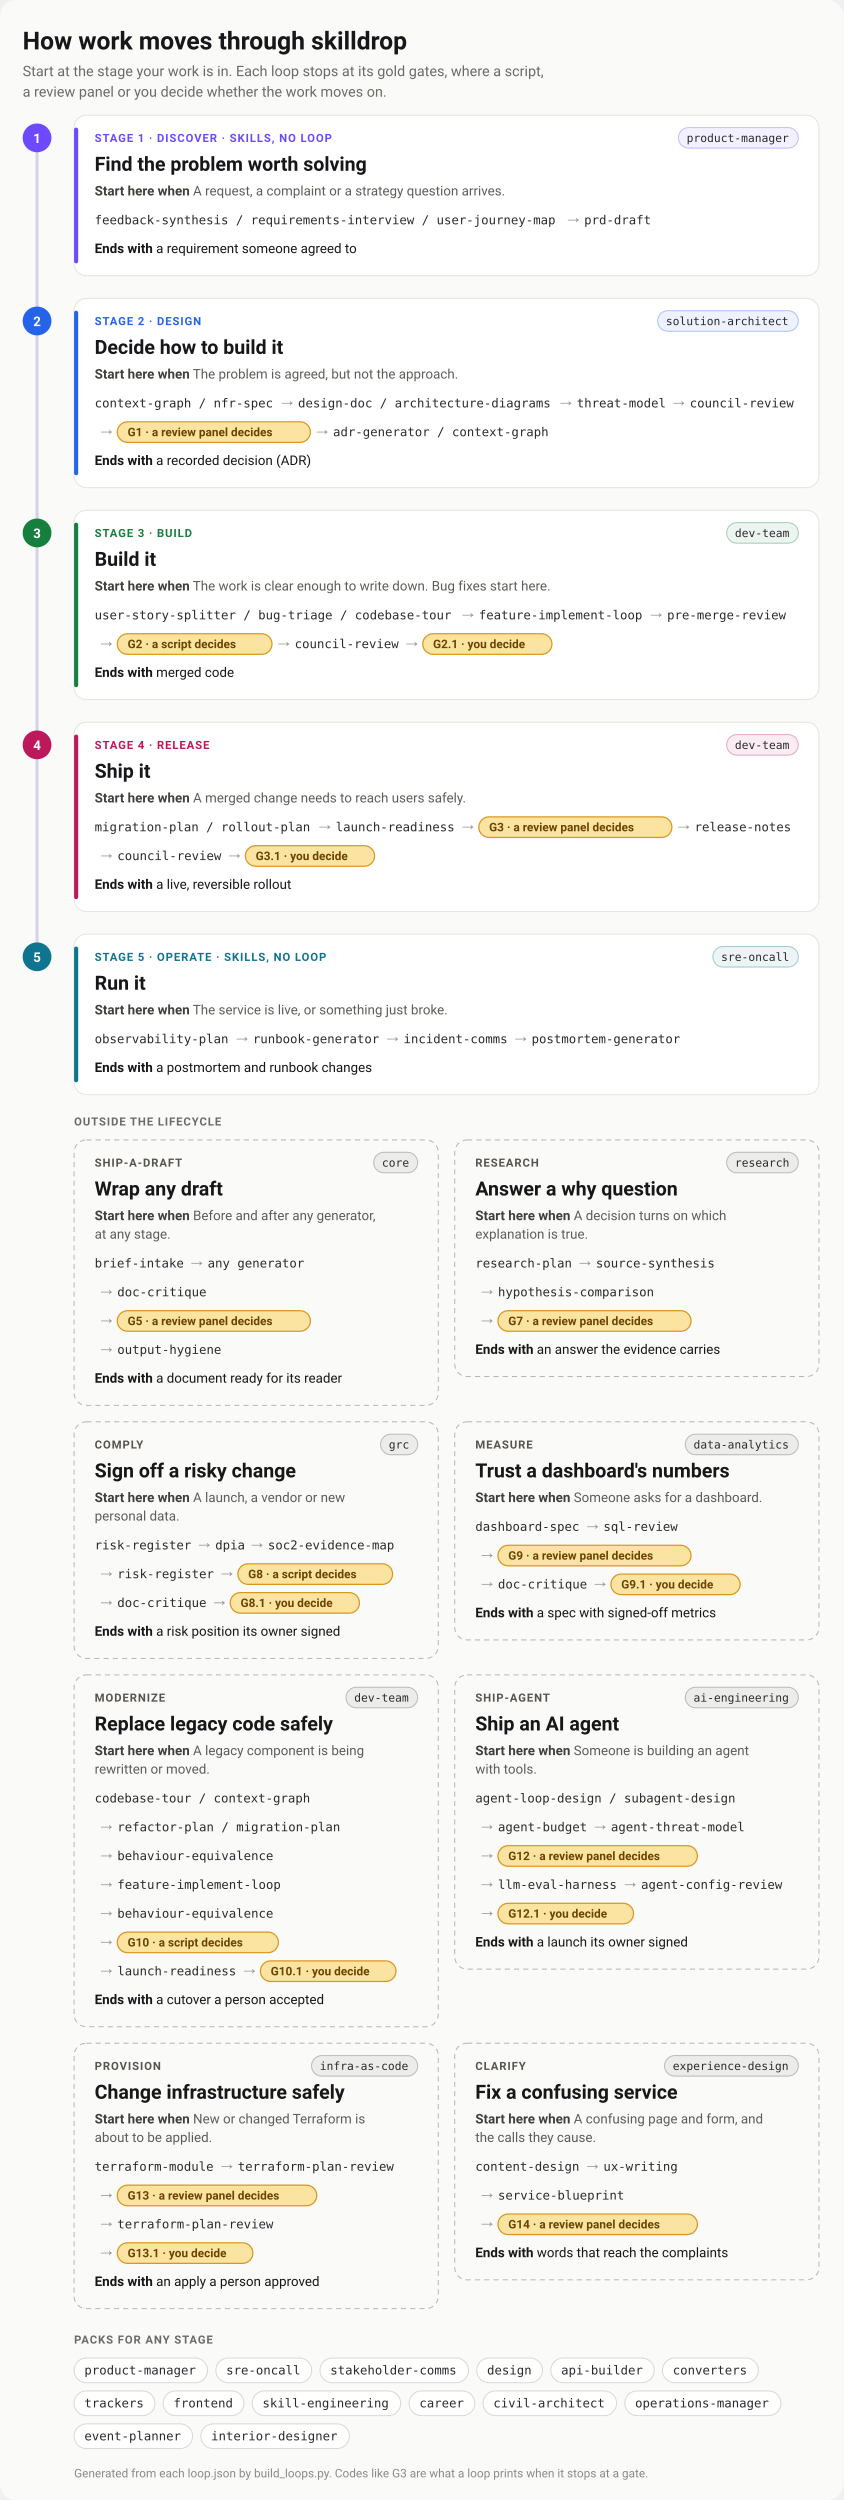
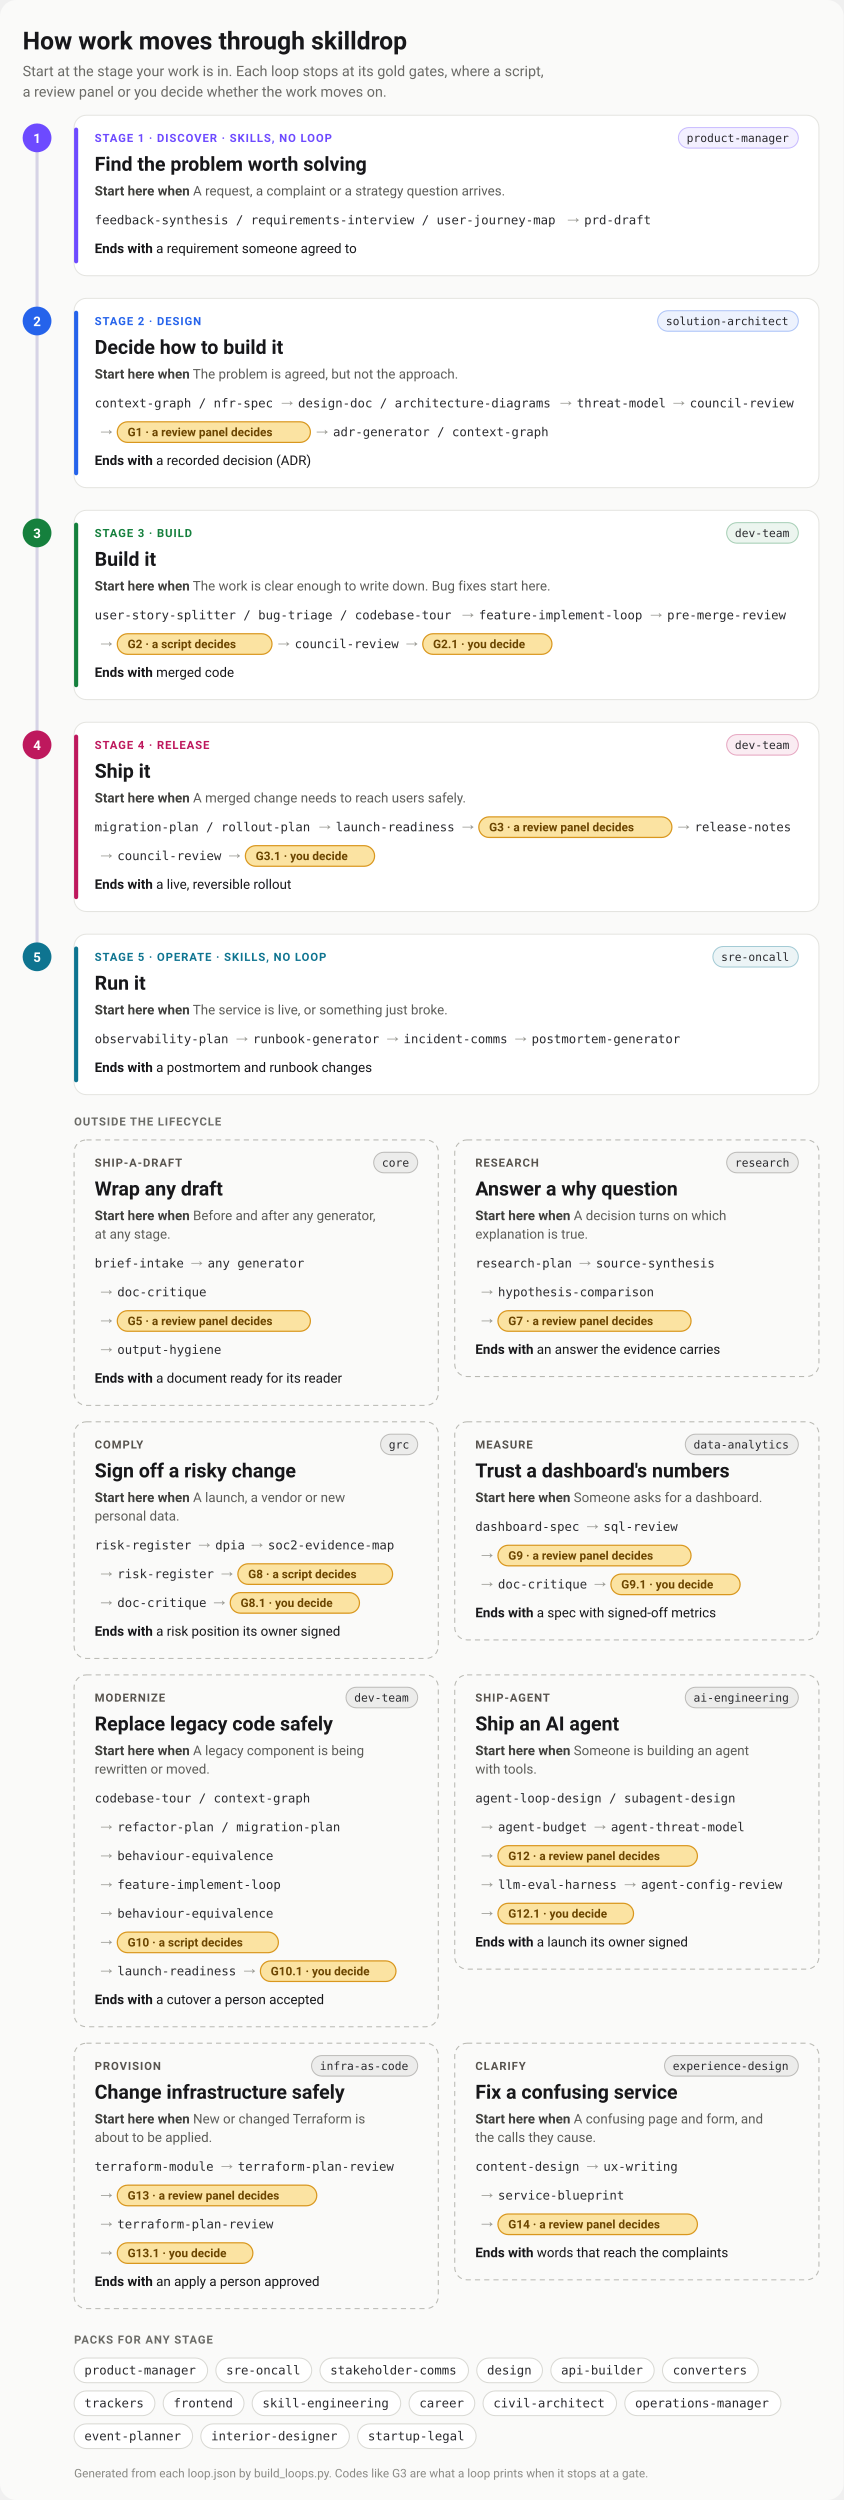
<svg xmlns="http://www.w3.org/2000/svg" viewBox="0 0 820 2430" width="820" height="2430" role="img" aria-labelledby="om-title om-desc">
  <style>.s,text{font-family:-apple-system,BlinkMacSystemFont,'Segoe UI',Roboto,Helvetica,Arial,sans-serif;}.title{font-size:24px;font-weight:700;fill:#17171a;}.sub{font-size:14px;fill:#6a6a66;}.label{font-size:11px;font-weight:700;letter-spacing:.08em;}.h{font-size:19px;font-weight:700;fill:#17171a;}.muted{font-size:13px;fill:#5c5c58;}.mono,.chip{font-family:ui-monospace,SFMono-Regular,'SF Mono',Menlo,Consolas,monospace;font-size:12px;fill:#2a2a2e;}.chip{font-size:11px;}.arrow{font-size:13px;fill:#9a9a94;}.gate{fill:#FBE3A2;stroke:#D9971E;stroke-width:1.2;}.gatet{font-size:11.5px;font-weight:700;fill:#6B4500;}.ends{font-size:13px;fill:#17171a;}.endsl,.startl{font-weight:700;}.startl{fill:#3f3f3c;}.card{fill:#fff;stroke:#e4e4e0;}.dashed{fill:#fafaf9;stroke:#b8b8b2;stroke-dasharray:5 4;}.rail{stroke:#d6d3e6;stroke-width:3;}.num{font-size:13px;font-weight:700;fill:#fff;text-anchor:middle;}.section{font-size:11px;font-weight:700;letter-spacing:.08em;fill:#6a6a66;}.pack{fill:#fff;stroke:#d9d9d4;}.foot{font-size:11.5px;fill:#8a8a85;}</style>
  <rect width="820" height="2430" rx="16" fill="#fafaf9" />
  <text x="22" y="48" class="title">How work moves through skilldrop</text>
  <text x="22" y="74" class="sub">Start at the stage your work is in. Each loop stops at its gold gates, where a script,</text>
  <text x="22" y="94" class="sub">a review panel or you decide whether the work moves on.</text>
  <line x1="36" y1="134" x2="36" y2="930" class="rail" />
  <circle cx="36" cy="134" r="14" fill="#6d4aff" />
  <text x="36" y="139" class="num">1</text>
  <circle cx="36" cy="312" r="14" fill="#2563eb" />
  <text x="36" y="317" class="num">2</text>
  <circle cx="36" cy="518" r="14" fill="#15803d" />
  <text x="36" y="523" class="num">3</text>
  <circle cx="36" cy="724" r="14" fill="#be185d" />
  <text x="36" y="729" class="num">4</text>
  <circle cx="36" cy="930" r="14" fill="#0e7490" />
  <text x="36" y="935" class="num">5</text>
  <rect x="72" y="112" width="724" height="156" rx="12" class="card" />
  <rect x="72" y="124" width="4" height="132" rx="2" fill="#6d4aff" />
  <text x="92" y="138" class="label" fill="#6d4aff">STAGE 1 · DISCOVER · SKILLS, NO LOOP</text>
  <rect x="659.4" y="124" width="116.6" height="20" rx="10" fill="#6d4aff" fill-opacity=".08" stroke="#6d4aff" stroke-opacity=".35" />
  <text x="667.4" y="138" class="chip" fill="#6d4aff">product-manager</text>
  <text x="92" y="166" class="h">Find the problem worth solving</text>
  <text x="92" y="190" class="muted">
    <tspan class="startl">Start here when</tspan> A request, a complaint or a strategy question arrives.</text>
  <text x="92.0" y="218" class="mono">feedback-synthesis / requirements-interview / user-journey-map</text>
  <text x="550.8" y="218" class="arrow">→</text>
  <text x="567.8" y="218" class="mono">prd-draft</text>
  <text x="92" y="246" class="ends">
    <tspan class="endsl">Ends with</tspan> a requirement someone agreed to</text>
  <rect x="72" y="290" width="724" height="184" rx="12" class="card" />
  <rect x="72" y="302" width="4" height="160" rx="2" fill="#2563eb" />
  <text x="92" y="316" class="label" fill="#2563eb">STAGE 2 · DESIGN</text>
  <rect x="639.2" y="302" width="136.8" height="20" rx="10" fill="#2563eb" fill-opacity=".08" stroke="#2563eb" stroke-opacity=".35" />
  <text x="647.2" y="316" class="chip" fill="#2563eb">solution-architect</text>
  <text x="92" y="344" class="h">Decide how to build it</text>
  <text x="92" y="368" class="muted">
    <tspan class="startl">Start here when</tspan> The problem is agreed, but not the approach.</text>
  <text x="92.0" y="396" class="mono">context-graph / nfr-spec</text>
  <text x="272.7" y="396" class="arrow">→</text>
  <text x="289.7" y="396" class="mono">design-doc / architecture-diagrams</text>
  <text x="543.6" y="396" class="arrow">→</text>
  <text x="560.6" y="396" class="mono">threat-model</text>
  <text x="653.4" y="396" class="arrow">→</text>
  <text x="670.4" y="396" class="mono">council-review</text>
  <text x="97.0" y="424" class="arrow">→</text>
  <rect x="114.0" y="410" width="187.7" height="20" rx="10" class="gate" />
  <text x="124.0" y="424" class="gatet">G1 · a review panel decides</text>
  <text x="306.7" y="424" class="arrow">→</text>
  <text x="323.7" y="424" class="mono">adr-generator / context-graph</text>
  <text x="92" y="452" class="ends">
    <tspan class="endsl">Ends with</tspan> a recorded decision (ADR)</text>
  <rect x="72" y="496" width="724" height="184" rx="12" class="card" />
  <rect x="72" y="508" width="4" height="160" rx="2" fill="#15803d" />
  <text x="92" y="522" class="label" fill="#15803d">STAGE 3 · BUILD</text>
  <rect x="706.3" y="508" width="69.7" height="20" rx="10" fill="#15803d" fill-opacity=".08" stroke="#15803d" stroke-opacity=".35" />
  <text x="714.3" y="522" class="chip" fill="#15803d">dev-team</text>
  <text x="92" y="550" class="h">Build it</text>
  <text x="92" y="574" class="muted">
    <tspan class="startl">Start here when</tspan> The work is clear enough to write down. Bug fixes start here.</text>
  <text x="92.0" y="602" class="mono">user-story-splitter / bug-triage / codebase-tour</text>
  <text x="448.4" y="602" class="arrow">→</text>
  <text x="465.4" y="602" class="mono">feature-implement-loop</text>
  <text x="631.4" y="602" class="arrow">→</text>
  <text x="648.4" y="602" class="mono">pre-merge-review</text>
  <text x="97.0" y="630" class="arrow">→</text>
  <rect x="114.0" y="616" width="150.4" height="20" rx="10" class="gate" />
  <text x="124.0" y="630" class="gatet">G2 · a script decides</text>
  <text x="269.4" y="630" class="arrow">→</text>
  <text x="286.4" y="630" class="mono">council-review</text>
  <text x="393.9" y="630" class="arrow">→</text>
  <rect x="410.9" y="616" width="125.6" height="20" rx="10" class="gate" />
  <text x="420.9" y="630" class="gatet">G2.1 · you decide</text>
  <text x="92" y="658" class="ends">
    <tspan class="endsl">Ends with</tspan> merged code</text>
  <rect x="72" y="702" width="724" height="184" rx="12" class="card" />
  <rect x="72" y="714" width="4" height="160" rx="2" fill="#be185d" />
  <text x="92" y="728" class="label" fill="#be185d">STAGE 4 · RELEASE</text>
  <rect x="706.3" y="714" width="69.7" height="20" rx="10" fill="#be185d" fill-opacity=".08" stroke="#be185d" stroke-opacity=".35" />
  <text x="714.3" y="728" class="chip" fill="#be185d">dev-team</text>
  <text x="92" y="756" class="h">Ship it</text>
  <text x="92" y="780" class="muted">
    <tspan class="startl">Start here when</tspan> A merged change needs to reach users safely.</text>
  <text x="92.0" y="808" class="mono">migration-plan / rollout-plan</text>
  <text x="309.3" y="808" class="arrow">→</text>
  <text x="326.3" y="808" class="mono">launch-readiness</text>
  <text x="448.4" y="808" class="arrow">→</text>
  <rect x="465.4" y="794" width="187.7" height="20" rx="10" class="gate" />
  <text x="475.4" y="808" class="gatet">G3 · a review panel decides</text>
  <text x="658.1" y="808" class="arrow">→</text>
  <text x="675.1" y="808" class="mono">release-notes</text>
  <text x="97.0" y="836" class="arrow">→</text>
  <text x="114.0" y="836" class="mono">council-review</text>
  <text x="221.5" y="836" class="arrow">→</text>
  <rect x="238.5" y="822" width="125.6" height="20" rx="10" class="gate" />
  <text x="248.5" y="836" class="gatet">G3.1 · you decide</text>
  <text x="92" y="864" class="ends">
    <tspan class="endsl">Ends with</tspan> a live, reversible rollout</text>
  <rect x="72" y="908" width="724" height="156" rx="12" class="card" />
  <rect x="72" y="920" width="4" height="132" rx="2" fill="#0e7490" />
  <text x="92" y="934" class="label" fill="#0e7490">STAGE 5 · OPERATE · SKILLS, NO LOOP</text>
  <rect x="692.9" y="920" width="83.1" height="20" rx="10" fill="#0e7490" fill-opacity=".08" stroke="#0e7490" stroke-opacity=".35" />
  <text x="700.9" y="934" class="chip" fill="#0e7490">sre-oncall</text>
  <text x="92" y="962" class="h">Run it</text>
  <text x="92" y="986" class="muted">
    <tspan class="startl">Start here when</tspan> The service is live, or something just broke.</text>
  <text x="92.0" y="1014" class="mono">observability-plan</text>
  <text x="228.8" y="1014" class="arrow">→</text>
  <text x="245.8" y="1014" class="mono">runbook-generator</text>
  <text x="375.2" y="1014" class="arrow">→</text>
  <text x="392.2" y="1014" class="mono">incident-comms</text>
  <text x="499.7" y="1014" class="arrow">→</text>
  <text x="516.7" y="1014" class="mono">postmortem-generator</text>
  <text x="92" y="1042" class="ends">
    <tspan class="endsl">Ends with</tspan> a postmortem and runbook changes</text>
  <text x="72" y="1094" class="section">OUTSIDE THE LIFECYCLE</text>
  <rect x="72.0" y="1108" width="354.0" height="258" rx="12" class="card dashed" />
  <text x="92.0" y="1134" class="label" fill="#57534e">SHIP-A-DRAFT</text>
  <rect x="363.2" y="1120" width="42.8" height="20" rx="10" fill="#57534e" fill-opacity=".08" stroke="#57534e" stroke-opacity=".35" />
  <text x="371.2" y="1134" class="chip" fill="#57534e">core</text>
  <text x="92.0" y="1162" class="h">Wrap any draft</text>
  <text x="92.0" y="1186" class="muted">
    <tspan class="startl">Start here when</tspan> Before and after any generator,</text>
  <text x="92.0" y="1204" class="muted">at any stage.</text>
  <text x="92.0" y="1232" class="mono">brief-intake</text>
  <text x="184.8" y="1232" class="arrow">→</text>
  <text x="201.8" y="1232" class="mono">any generator</text>
  <text x="97.0" y="1260" class="arrow">→</text>
  <text x="114.0" y="1260" class="mono">doc-critique</text>
  <text x="97.0" y="1288" class="arrow">→</text>
  <rect x="114.0" y="1274" width="187.7" height="20" rx="10" class="gate" />
  <text x="124.0" y="1288" class="gatet">G5 · a review panel decides</text>
  <text x="97.0" y="1316" class="arrow">→</text>
  <text x="114.0" y="1316" class="mono">output-hygiene</text>
  <text x="92.0" y="1344" class="ends">
    <tspan class="endsl">Ends with</tspan> a document ready for its reader</text>
  <rect x="442.0" y="1108" width="354.0" height="230" rx="12" class="card dashed" />
  <text x="462.0" y="1134" class="label" fill="#57534e">RESEARCH</text>
  <rect x="706.3" y="1120" width="69.7" height="20" rx="10" fill="#57534e" fill-opacity=".08" stroke="#57534e" stroke-opacity=".35" />
  <text x="714.3" y="1134" class="chip" fill="#57534e">research</text>
  <text x="462.0" y="1162" class="h">Answer a why question</text>
  <text x="462.0" y="1186" class="muted">
    <tspan class="startl">Start here when</tspan> A decision turns on which</text>
  <text x="462.0" y="1204" class="muted">explanation is true.</text>
  <text x="462.0" y="1232" class="mono">research-plan</text>
  <text x="562.2" y="1232" class="arrow">→</text>
  <text x="579.2" y="1232" class="mono">source-synthesis</text>
  <text x="467.0" y="1260" class="arrow">→</text>
  <text x="484.0" y="1260" class="mono">hypothesis-comparison</text>
  <text x="467.0" y="1288" class="arrow">→</text>
  <rect x="484.0" y="1274" width="187.7" height="20" rx="10" class="gate" />
  <text x="494.0" y="1288" class="gatet">G7 · a review panel decides</text>
  <text x="462.0" y="1316" class="ends">
    <tspan class="endsl">Ends with</tspan> an answer the evidence carries</text>
  <rect x="72.0" y="1382" width="354.0" height="230" rx="12" class="card dashed" />
  <text x="92.0" y="1408" class="label" fill="#57534e">COMPLY</text>
  <rect x="369.9" y="1394" width="36.1" height="20" rx="10" fill="#57534e" fill-opacity=".08" stroke="#57534e" stroke-opacity=".35" />
  <text x="377.9" y="1408" class="chip" fill="#57534e">grc</text>
  <text x="92.0" y="1436" class="h">Sign off a risky change</text>
  <text x="92.0" y="1460" class="muted">
    <tspan class="startl">Start here when</tspan> A launch, a vendor or new</text>
  <text x="92.0" y="1478" class="muted">personal data.</text>
  <text x="92.0" y="1506" class="mono">risk-register</text>
  <text x="192.2" y="1506" class="arrow">→</text>
  <text x="209.2" y="1506" class="mono">dpia</text>
  <text x="243.4" y="1506" class="arrow">→</text>
  <text x="260.4" y="1506" class="mono">soc2-evidence-map</text>
  <text x="97.0" y="1534" class="arrow">→</text>
  <text x="114.0" y="1534" class="mono">risk-register</text>
  <text x="214.2" y="1534" class="arrow">→</text>
  <rect x="231.2" y="1520" width="150.4" height="20" rx="10" class="gate" />
  <text x="241.2" y="1534" class="gatet">G8 · a script decides</text>
  <text x="97.0" y="1562" class="arrow">→</text>
  <text x="114.0" y="1562" class="mono">doc-critique</text>
  <text x="206.8" y="1562" class="arrow">→</text>
  <rect x="223.8" y="1548" width="125.6" height="20" rx="10" class="gate" />
  <text x="233.8" y="1562" class="gatet">G8.1 · you decide</text>
  <text x="92.0" y="1590" class="ends">
    <tspan class="endsl">Ends with</tspan> a risk position its owner signed</text>
  <rect x="442.0" y="1382" width="354.0" height="212" rx="12" class="card dashed" />
  <text x="462.0" y="1408" class="label" fill="#57534e">MEASURE</text>
  <rect x="666.1" y="1394" width="109.9" height="20" rx="10" fill="#57534e" fill-opacity=".08" stroke="#57534e" stroke-opacity=".35" />
  <text x="674.1" y="1408" class="chip" fill="#57534e">data-analytics</text>
  <text x="462.0" y="1436" class="h">Trust a dashboard's numbers</text>
  <text x="462.0" y="1460" class="muted">
    <tspan class="startl">Start here when</tspan> Someone asks for a dashboard.</text>
  <text x="462.0" y="1488" class="mono">dashboard-spec</text>
  <text x="569.5" y="1488" class="arrow">→</text>
  <text x="586.5" y="1488" class="mono">sql-review</text>
  <text x="467.0" y="1516" class="arrow">→</text>
  <rect x="484.0" y="1502" width="187.7" height="20" rx="10" class="gate" />
  <text x="494.0" y="1516" class="gatet">G9 · a review panel decides</text>
  <text x="467.0" y="1544" class="arrow">→</text>
  <text x="484.0" y="1544" class="mono">doc-critique</text>
  <text x="576.8" y="1544" class="arrow">→</text>
  <rect x="593.8" y="1530" width="125.6" height="20" rx="10" class="gate" />
  <text x="603.8" y="1544" class="gatet">G9.1 · you decide</text>
  <text x="462.0" y="1572" class="ends">
    <tspan class="endsl">Ends with</tspan> a spec with signed-off metrics</text>
  <rect x="72.0" y="1628" width="354.0" height="342" rx="12" class="card dashed" />
  <text x="92.0" y="1654" class="label" fill="#57534e">MODERNIZE</text>
  <rect x="336.3" y="1640" width="69.7" height="20" rx="10" fill="#57534e" fill-opacity=".08" stroke="#57534e" stroke-opacity=".35" />
  <text x="344.3" y="1654" class="chip" fill="#57534e">dev-team</text>
  <text x="92.0" y="1682" class="h">Replace legacy code safely</text>
  <text x="92.0" y="1706" class="muted">
    <tspan class="startl">Start here when</tspan> A legacy component is being</text>
  <text x="92.0" y="1724" class="muted">rewritten or moved.</text>
  <text x="92.0" y="1752" class="mono">codebase-tour / context-graph</text>
  <text x="97.0" y="1780" class="arrow">→</text>
  <text x="114.0" y="1780" class="mono">refactor-plan / migration-plan</text>
  <text x="97.0" y="1808" class="arrow">→</text>
  <text x="114.0" y="1808" class="mono">behaviour-equivalence</text>
  <text x="97.0" y="1836" class="arrow">→</text>
  <text x="114.0" y="1836" class="mono">feature-implement-loop</text>
  <text x="97.0" y="1864" class="arrow">→</text>
  <text x="114.0" y="1864" class="mono">behaviour-equivalence</text>
  <text x="97.0" y="1892" class="arrow">→</text>
  <rect x="114.0" y="1878" width="156.6" height="20" rx="10" class="gate" />
  <text x="124.0" y="1892" class="gatet">G10 · a script decides</text>
  <text x="97.0" y="1920" class="arrow">→</text>
  <text x="114.0" y="1920" class="mono">launch-readiness</text>
  <text x="236.1" y="1920" class="arrow">→</text>
  <rect x="253.1" y="1906" width="131.8" height="20" rx="10" class="gate" />
  <text x="263.1" y="1920" class="gatet">G10.1 · you decide</text>
  <text x="92.0" y="1948" class="ends">
    <tspan class="endsl">Ends with</tspan> a cutover a person accepted</text>
  <rect x="442.0" y="1628" width="354.0" height="286" rx="12" class="card dashed" />
  <text x="462.0" y="1654" class="label" fill="#57534e">SHIP-AGENT</text>
  <rect x="666.1" y="1640" width="109.9" height="20" rx="10" fill="#57534e" fill-opacity=".08" stroke="#57534e" stroke-opacity=".35" />
  <text x="674.1" y="1654" class="chip" fill="#57534e">ai-engineering</text>
  <text x="462.0" y="1682" class="h">Ship an AI agent</text>
  <text x="462.0" y="1706" class="muted">
    <tspan class="startl">Start here when</tspan> Someone is building an agent</text>
  <text x="462.0" y="1724" class="muted">with tools.</text>
  <text x="462.0" y="1752" class="mono">agent-loop-design / subagent-design</text>
  <text x="467.0" y="1780" class="arrow">→</text>
  <text x="484.0" y="1780" class="mono">agent-budget</text>
  <text x="576.8" y="1780" class="arrow">→</text>
  <text x="593.8" y="1780" class="mono">agent-threat-model</text>
  <text x="467.0" y="1808" class="arrow">→</text>
  <rect x="484.0" y="1794" width="193.9" height="20" rx="10" class="gate" />
  <text x="494.0" y="1808" class="gatet">G12 · a review panel decides</text>
  <text x="467.0" y="1836" class="arrow">→</text>
  <text x="484.0" y="1836" class="mono">llm-eval-harness</text>
  <text x="606.1" y="1836" class="arrow">→</text>
  <text x="623.1" y="1836" class="mono">agent-config-review</text>
  <text x="467.0" y="1864" class="arrow">→</text>
  <rect x="484.0" y="1850" width="131.8" height="20" rx="10" class="gate" />
  <text x="494.0" y="1864" class="gatet">G12.1 · you decide</text>
  <text x="462.0" y="1892" class="ends">
    <tspan class="endsl">Ends with</tspan> a launch its owner signed</text>
  <rect x="72.0" y="1986" width="354.0" height="258" rx="12" class="card dashed" />
  <text x="92.0" y="2012" class="label" fill="#57534e">PROVISION</text>
  <rect x="302.8" y="1998" width="103.2" height="20" rx="10" fill="#57534e" fill-opacity=".08" stroke="#57534e" stroke-opacity=".35" />
  <text x="310.8" y="2012" class="chip" fill="#57534e">infra-as-code</text>
  <text x="92.0" y="2040" class="h">Change infrastructure safely</text>
  <text x="92.0" y="2064" class="muted">
    <tspan class="startl">Start here when</tspan> New or changed Terraform is</text>
  <text x="92.0" y="2082" class="muted">about to be applied.</text>
  <text x="92.0" y="2110" class="mono">terraform-module</text>
  <text x="214.1" y="2110" class="arrow">→</text>
  <text x="231.1" y="2110" class="mono">terraform-plan-review</text>
  <text x="97.0" y="2138" class="arrow">→</text>
  <rect x="114.0" y="2124" width="193.9" height="20" rx="10" class="gate" />
  <text x="124.0" y="2138" class="gatet">G13 · a review panel decides</text>
  <text x="97.0" y="2166" class="arrow">→</text>
  <text x="114.0" y="2166" class="mono">terraform-plan-review</text>
  <text x="97.0" y="2194" class="arrow">→</text>
  <rect x="114.0" y="2180" width="131.8" height="20" rx="10" class="gate" />
  <text x="124.0" y="2194" class="gatet">G13.1 · you decide</text>
  <text x="92.0" y="2222" class="ends">
    <tspan class="endsl">Ends with</tspan> an apply a person approved</text>
  <rect x="442.0" y="1986" width="354.0" height="230" rx="12" class="card dashed" />
  <text x="462.0" y="2012" class="label" fill="#57534e">CLARIFY</text>
  <rect x="645.9" y="1998" width="130.1" height="20" rx="10" fill="#57534e" fill-opacity=".08" stroke="#57534e" stroke-opacity=".35" />
  <text x="653.9" y="2012" class="chip" fill="#57534e">experience-design</text>
  <text x="462.0" y="2040" class="h">Fix a confusing service</text>
  <text x="462.0" y="2064" class="muted">
    <tspan class="startl">Start here when</tspan> A confusing page and form, and</text>
  <text x="462.0" y="2082" class="muted">the calls they cause.</text>
  <text x="462.0" y="2110" class="mono">content-design</text>
  <text x="569.5" y="2110" class="arrow">→</text>
  <text x="586.5" y="2110" class="mono">ux-writing</text>
  <text x="467.0" y="2138" class="arrow">→</text>
  <text x="484.0" y="2138" class="mono">service-blueprint</text>
  <text x="467.0" y="2166" class="arrow">→</text>
  <rect x="484.0" y="2152" width="193.9" height="20" rx="10" class="gate" />
  <text x="494.0" y="2166" class="gatet">G14 · a review panel decides</text>
  <text x="462.0" y="2194" class="ends">
    <tspan class="endsl">Ends with</tspan> words that reach the complaints</text>
  <text x="72" y="2278" class="section">PACKS FOR ANY STAGE</text>
  <rect x="72.0" y="2292" width="129.8" height="24" rx="12" class="pack" />
  <text x="82.0" y="2308" class="mono">product-manager</text>
  <rect x="209.8" y="2292" width="93.2" height="24" rx="12" class="pack" />
  <text x="219.8" y="2308" class="mono">sre-oncall</text>
  <rect x="311.0" y="2292" width="144.4" height="24" rx="12" class="pack" />
  <text x="321.0" y="2308" class="mono">stakeholder-comms</text>
  <rect x="463.4" y="2292" width="63.9" height="24" rx="12" class="pack" />
  <text x="473.4" y="2308" class="mono">design</text>
  <rect x="535.4" y="2292" width="100.5" height="24" rx="12" class="pack" />
  <text x="545.4" y="2308" class="mono">api-builder</text>
  <rect x="643.9" y="2292" width="93.2" height="24" rx="12" class="pack" />
  <text x="653.9" y="2308" class="mono">converters</text>
  <rect x="72.0" y="2324" width="78.6" height="24" rx="12" class="pack" />
  <text x="82.0" y="2340" class="mono">trackers</text>
  <rect x="158.6" y="2324" width="78.6" height="24" rx="12" class="pack" />
  <text x="168.6" y="2340" class="mono">frontend</text>
  <rect x="245.1" y="2324" width="144.4" height="24" rx="12" class="pack" />
  <text x="255.1" y="2340" class="mono">skill-engineering</text>
  <rect x="397.6" y="2324" width="63.9" height="24" rx="12" class="pack" />
  <text x="407.6" y="2340" class="mono">career</text>
  <rect x="469.5" y="2324" width="129.8" height="24" rx="12" class="pack" />
  <text x="479.5" y="2340" class="mono">civil-architect</text>
  <rect x="607.3" y="2324" width="151.8" height="24" rx="12" class="pack" />
  <text x="617.3" y="2340" class="mono">operations-manager</text>
  <rect x="72.0" y="2356" width="115.2" height="24" rx="12" class="pack" />
  <text x="82.0" y="2372" class="mono">event-planner</text>
  <rect x="195.2" y="2356" width="144.4" height="24" rx="12" class="pack" />
  <text x="205.2" y="2372" class="mono">interior-designer</text>
+   <rect x="347.6" y="2356" width="115.2" height="24" rx="12" class="pack" />
+   <text x="357.6" y="2372" class="mono">startup-legal</text>
  <text x="72" y="2408" class="foot">Generated from each loop.json by build_loops.py. Codes like G3 are what a loop prints when it stops at a gate.</text>
</svg>
